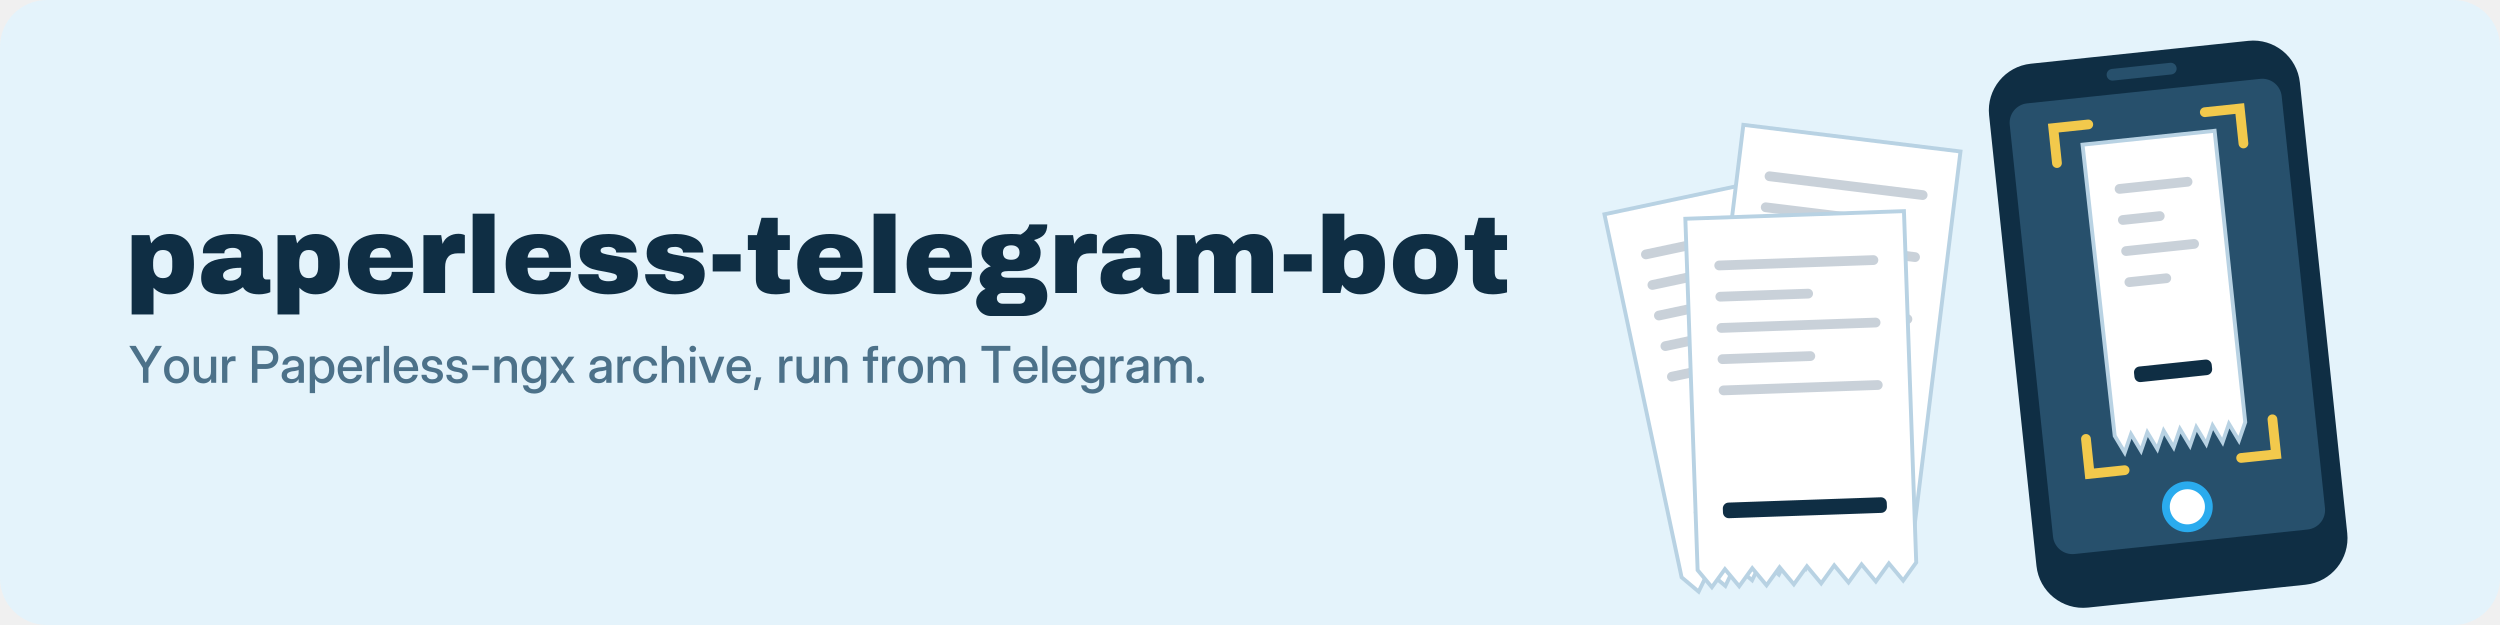
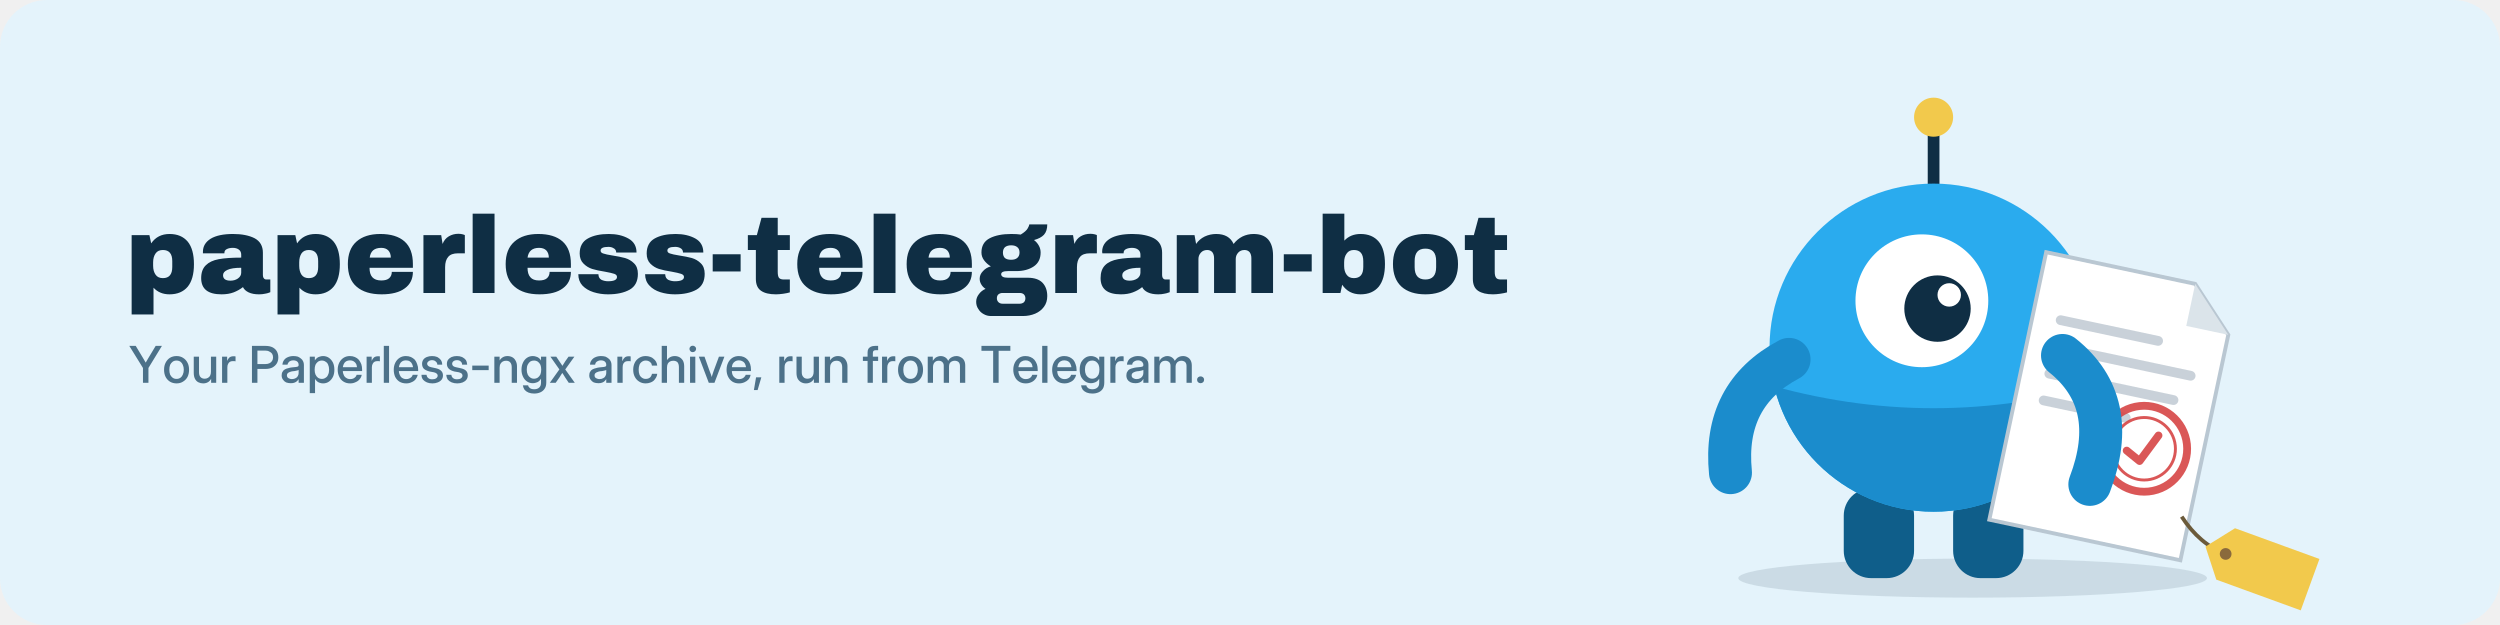
<svg xmlns="http://www.w3.org/2000/svg" viewBox="0 0 1280 320" width="1280" height="320" role="img" aria-label="paperless-telegram-bot">
  <defs>
    <clipPath id="c">
      <rect width="1280" height="320" rx="24" />
    </clipPath>
  </defs>
  <g clip-path="url(#c)">
    <rect width="1280" height="320" fill="#e4f3fb" />
    <path fill="#0f2e44" d="m99.3 135.3q0 7.6-3.2 11.5-3.3 3.9-9.3 3.9-5.1 0-8.2-3.4l0 13.7-11.2 0 0-40.6 9.1 0 .9 4.2q3.3-4.8 9.4-4.8 6 0 9.3 3.9 3.2 3.9 3.2 11.6zm-20.9-1l0 1.8q0 2.8 1.3 4.6 1.2 1.7 3.7 1.7 4.8 0 4.8-5.7l0-3q0-5.7-4.8-5.7-2.5 0-3.7 1.7-1.3 1.8-1.3 4.6zm56.2-4.9l0 11.5q0 1 .5 1.6 .4.6 1.3.6l2 0 0 6.5q-.1.1-.8.3-.7.3-2 .5-1.3.3-3 .3-3.2 0-5.3-1-2.1-1-2.9-2.7-2.2 1.7-4.8 2.7-2.6 1-6.2 1-10.4 0-10.4-8.3 0-4.3 2.4-6.6 2.3-2.3 6.6-3.1 4.4-.8 11.5-.8l0-1.5q0-1.7-1.2-2.6-1.2-.9-3.1-.9-1.8 0-3 .6-1.3.6-1.3 1.9l0 .3-11 0q0-.3 0-.8 0-4.2 4-6.7 4-2.4 11.4-2.4 6.8 0 11.1 2.2 4.2 2.3 4.2 7.4zm-20.4 11.5q0 2.8 3.8 2.8 2.2 0 3.8-1.1 1.7-1.2 1.7-3l0-2.5q-4.8 0-7.1 1.1-2.2 1-2.2 2.7zm59.8-5.6q0 7.6-3.2 11.5-3.3 3.9-9.2 3.9-5.2 0-8.3-3.4l0 13.7-11.2 0 0-40.6 9.1 0 .9 4.2q3.3-4.8 9.5-4.8 5.9 0 9.2 3.9 3.2 3.9 3.2 11.6zm-20.8-1l0 1.8q0 2.8 1.2 4.6 1.2 1.7 3.7 1.7 4.8 0 4.8-5.7l0-3q0-5.7-4.8-5.7-2.5 0-3.7 1.7-1.2 1.8-1.2 4.6zm58.2.9l0 1.9-22.2 0q0 3.2 1.4 4.8 1.5 1.7 4.6 1.7 2.8 0 4.1-1.2 1.3-1.2 1.3-3.2l10.8 0q0 5.4-4.1 8.4-4.1 3.1-11.9 3.1-8.3 0-12.8-3.9-4.5-3.8-4.5-11.6 0-7.6 4.4-11.5 4.4-3.9 12.2-3.9 8.1 0 12.4 3.8 4.3 3.8 4.3 11.6zm-22.1-3.3l10.8 0q0-2.3-1.3-3.7-1.3-1.3-3.6-1.3-5.3 0-5.9 5zm48.7-11.5l0 9.3-3.5 0q-3.5 0-5 1.8-1.6 1.8-1.6 5.3l0 13.2-11.1 0 0-29.6 9.1 0 .7 4.5q1-2.6 3.2-3.9 2.2-1.3 4.9-1.3 1.3 0 2.3.3 1 .3 1 .4zm4 29.6l0-40.6 11.2 0 0 40.6zm50.3-14.8l0 1.9-22.2 0q0 3.2 1.4 4.8 1.4 1.7 4.5 1.7 2.8 0 4.1-1.2 1.3-1.2 1.3-3.2l10.9 0q0 5.4-4.1 8.4-4.1 3.1-12 3.1-8.2 0-12.7-3.9-4.6-3.8-4.6-11.6 0-7.6 4.5-11.5 4.4-3.9 12.2-3.9 8.1 0 12.4 3.8 4.3 3.8 4.3 11.6zm-22.2-3.3l10.9 0q0-2.3-1.3-3.7-1.3-1.3-3.7-1.3-5.2 0-5.9 5zm55.8-2.6l-10.4 0q0-1.6-1.5-2.3-1-.6-2.5-.6-4 0-4 1.9 0 1.1 1.4 1.5 1.4.5 4.6 1 3.9.6 6.5 1.3 2.7.8 4.6 2.7 2 1.9 2 5.4 0 5.7-4.2 8.1-4.3 2.4-11.1 2.4-3.9 0-7.4-1.1-3.5-1.1-5.7-3.4-2.1-2.3-2.1-5.8l10.3 0 0 .2q.1 1.9 1.6 2.7 1.6.7 3.3.7 4.6 0 4.6-2.2 0-1.1-1.4-1.6-1.5-.5-4.8-1.1-3.9-.6-6.5-1.4-2.5-.8-4.4-2.7-2-1.9-2-5.2 0-5.4 4.2-7.7 4.1-2.3 10.7-2.3 5.9 0 10 2.3 4.2 2.3 4.2 7.2zm34.2 0l-10.4 0q0-1.6-1.4-2.3-1.1-.6-2.6-.6-4 0-4 1.9 0 1.1 1.4 1.5 1.4.5 4.6 1 3.9.6 6.5 1.3 2.7.8 4.6 2.7 2 1.9 2 5.4 0 5.7-4.2 8.1-4.3 2.4-11.1 2.4-3.9 0-7.4-1.1-3.5-1.1-5.6-3.4-2.2-2.3-2.2-5.8l10.3 0 0 .2q.1 1.9 1.6 2.7 1.6.7 3.3.7 4.7 0 4.7-2.2 0-1.1-1.5-1.6-1.5-.5-4.8-1.1-3.9-.6-6.5-1.4-2.5-.8-4.4-2.7-1.9-1.9-1.9-5.2 0-5.4 4.1-7.7 4.1-2.3 10.7-2.3 5.9 0 10.1 2.3 4.1 2.3 4.1 7.2zm4.8 9.7l0-8.8 14.3 0 0 8.8zm39.5-18.6l0 7.6-6.2 0 0 11.2q0 2.1.6 3 .7.9 2.5.9l3.1 0 0 6.6q-1.3.4-3.4.7-2.2.3-3.7.3-5 0-7.6-1.8-2.7-1.8-2.7-6.1l0-14.8-4.1 0 0-7.6 4.6 0 2.4-8.9 8.3 0 0 8.9zm37.2 14.8l0 1.9-22.2 0q0 3.2 1.4 4.8 1.4 1.7 4.5 1.7 2.8 0 4.1-1.2 1.3-1.2 1.3-3.2l10.9 0q0 5.4-4.1 8.4-4.1 3.1-12 3.1-8.2 0-12.7-3.9-4.6-3.8-4.6-11.6 0-7.6 4.5-11.5 4.4-3.9 12.2-3.9 8.1 0 12.4 3.8 4.3 3.8 4.3 11.6zm-22.2-3.3l10.9 0q0-2.3-1.3-3.7-1.3-1.3-3.7-1.3-5.3 0-5.9 5zm27.9 18.1l0-40.6 11.2 0 0 40.6zm50.3-14.8l0 1.9-22.2 0q0 3.2 1.4 4.8 1.4 1.7 4.5 1.7 2.8 0 4.1-1.2 1.3-1.2 1.3-3.2l10.9 0q0 5.4-4.1 8.4-4.1 3.1-12 3.1-8.2 0-12.7-3.9-4.6-3.8-4.6-11.6 0-7.6 4.5-11.5 4.4-3.9 12.2-3.9 8.1 0 12.4 3.8 4.3 3.8 4.3 11.6zm-22.2-3.3l10.9 0q0-2.3-1.3-3.7-1.3-1.3-3.7-1.3-5.3 0-5.9 5zm54-9q1.6 1.2 2.5 2.9 .9 1.6.9 3.5 0 4.7-3.5 7.1-3.6 2.4-8.9 2.4l-4.3 0q-3.5 0-3.5 1.6 0 .8.8 1.3 .8.5 2.7.5l10.1 0q5 0 7.5 2.5 2.5 2.6 2.5 6.9 0 3.2-1.7 5.5-1.7 2.3-4.5 3.5-2.9 1.2-6.2 1.2l-16.5 0q-2 0-3.7-1-1.7-.9-2.7-2.6-1.1-1.6-1.1-3.7 0-2.1 1.4-3.9 1.3-1.8 3.4-2.7-1.4-.9-2.2-2.3-.8-1.3-.8-2.9 0-2.2 1.7-3.9 1.6-1.8 4-2.4-2.2-1.4-3.5-3.2-1.3-1.8-1.3-3.9 0-5.1 4.2-7.3 4.2-2.2 11.1-2.2 3 0 4.8.3 2.8-1.7 3.6-3.2 .8-1.4.8-2l9.2 0q0 3.4-1.7 5.3-1.7 1.8-5.1 2.7zm-15.9 6.4q0 1.8 1 2.8 1.1.9 3.2.9 2 0 3.1-.9 1.2-1 1.2-2.8 0-1.9-1.2-2.8-1.1-.9-3.1-.9-1.9 0-3.1.9-1.1 1-1.1 2.8zm-3.1 23.4q0 1.3.9 2.1 .8.7 2 .7l8.8 0q1.2 0 2.1-.7 .8-.8.8-2.1 0-1.2-.8-2-.8-.7-2.1-.7l-8.8 0q-1.2 0-2.1.7-.8.7-.8 2zm51.2-32.3l0 9.3-3.6 0q-3.5 0-5 1.8-1.6 1.8-1.6 5.3l0 13.2-11.1 0 0-29.6 9.1 0 .7 4.5q1-2.6 3.2-3.9 2.2-1.3 5-1.3 1.2 0 2.3.3 1 .3 1 .4zm33.4 9l0 11.5q0 1 .5 1.6 .4.6 1.3.6l2.1 0 0 6.5q-.2.1-.9.3-.7.3-2 .5-1.3.3-3 .3-3.2 0-5.3-1-2.1-1-2.9-2.7-2.1 1.7-4.8 2.7-2.6 1-6.1 1-10.4 0-10.4-8.3 0-4.3 2.3-6.6 2.3-2.3 6.7-3.1 4.3-.8 11.4-.8l0-1.5q0-1.7-1.2-2.6-1.2-.9-3.1-.9-1.7 0-3 .6-1.3.6-1.3 1.9l0 .3-10.9 0q-.1-.3-.1-.8 0-4.2 4-6.7 4-2.4 11.5-2.4 6.7 0 11 2.2 4.2 2.3 4.2 7.4zm-20.4 11.5q0 2.8 3.8 2.8 2.2 0 3.9-1.1 1.6-1.2 1.6-3l0-2.5q-4.8 0-7 1.1-2.3 1-2.3 2.7zm77.2-10.1l0 19.2-11.1 0 0-17.8q0-1.9-.9-3.1-1-1.1-2.6-1.1-2 0-3.2 1.3-1.3 1.4-1.3 3.3l0 17.4-11.1 0 0-17.8q0-1.9-.9-3.1-1-1.1-2.6-1.1-2 0-3.2 1.3-1.3 1.4-1.3 3.3l0 17.4-11.1 0 0-29.6 9.1 0 .8 4.5q1.6-2.4 4.4-3.8 2.8-1.3 5.9-1.3 6.6 0 8.9 5.1 1.8-2.4 4.5-3.8 2.7-1.3 5.7-1.3 5 0 7.5 2.8 2.5 2.9 2.5 8.2zm5.5 8.2l0-8.8 14.3 0 0 8.8zm39.3-19.2q6 0 9.3 3.9 3.2 3.8 3.2 11.5 0 7.6-3.2 11.6-3.3 3.9-9.3 3.9-6.1 0-9.4-4.9l-.9 4.2-9.1 0 0-40.6 11.1 0 0 13.8q3.2-3.4 8.3-3.4zm-8.4 14.5l0 1.9q0 2.8 1.3 4.5 1.2 1.7 3.7 1.7 4.8 0 4.8-5.7l0-2.9q0-5.8-4.8-5.8-2.5 0-3.7 1.8-1.3 1.7-1.3 4.5zm58.3.9q0 7.6-4.5 11.5-4.4 4-12.2 4-7.8 0-12.2-3.9-4.4-4-4.4-11.6 0-7.6 4.4-11.5 4.4-3.9 12.2-3.9 7.8 0 12.2 3.9 4.5 4 4.5 11.5zm-22.2-1.6l0 3.2q0 6.3 5.5 6.3 5.5 0 5.5-6.3l0-3.2q0-6.3-5.5-6.3-5.5 0-5.5 6.3zm47.3-13.2l0 7.6-6.3 0 0 11.2q0 2.1.7 3 .6.9 2.4.9l3.2 0 0 6.6q-1.4.4-3.5.7-2.1.3-3.7.3-4.9 0-7.6-1.8-2.7-1.8-2.7-6.1l0-14.8-4.1 0 0-7.6 4.6 0 2.4-8.9 8.3 0 0 8.9z" />
    <path fill="#4c7189" d="m73.2 196l0-7.6-7-11.3 3.3 0 3.6 6q.5.8 1 1.7 .5.9 1 1.7l-1 0q.5-.8 1-1.7 .5-.9 1-1.7l3.6-6 3.2 0-6.9 11.3 0 7.6zm17.2.3q-1.9 0-3.4-.9-1.4-.9-2.2-2.4-.8-1.6-.8-3.7 0-2.1.8-3.6 .8-1.6 2.2-2.5 1.5-.9 3.4-.9 1.9 0 3.3.9 1.5.9 2.3 2.5 .8 1.5.8 3.6 0 2.1-.8 3.7-.8 1.5-2.3 2.4-1.4.9-3.3.9zm0-2.3q1.1 0 2-.6 .8-.6 1.2-1.6 .5-1.1.5-2.5 0-1.4-.5-2.5-.4-1-1.2-1.6-.9-.6-2-.6-1.2 0-2 .6-.8.6-1.3 1.6-.4 1.1-.4 2.5 0 1.4.4 2.5 .5 1 1.3 1.6 .8.6 2 .6zm13.6 2.3q-1.3 0-2.5-.6-1.1-.6-1.7-1.8-.6-1.2-.6-3l0-8.3 2.7 0 0 8q0 1.6.7 2.4 .8.9 2.2.9 .9 0 1.6-.4 .8-.4 1.2-1.2 .4-.8.4-2l0-7.7 2.7 0 0 13.4-2.6 0 0-3.3 .6 0q-.7 1.8-1.8 2.7-1.2.9-2.9.9zm9.7-.3l0-13.4 2.6 0 0 2.2 0 0q.4-1.1 1.2-1.8 .8-.6 2.1-.6 .3 0 .5 0 .3.1.5.1l0 2.5q-.2 0-.6-.1-.4 0-.9 0-.7 0-1.3.3-.7.4-1 1.1-.4.7-.4 1.8l0 7.9zm15.3 0l0-18.9 7 0q2 0 3.5.7 1.4.7 2.2 2 .8 1.4.8 3.2 0 1.8-.8 3.1-.8 1.3-2.3 2.1-1.5.7-3.5.7l-5.5 0 0-2.5 5.4 0q1.3 0 2.1-.4 .9-.4 1.4-1.2 .5-.8.5-1.8 0-1.1-.5-1.9-.5-.7-1.4-1.1-.8-.5-2.1-.5l-4 0 0 16.5zm19.9.2q-1.3 0-2.4-.4-1-.5-1.6-1.4-.7-.9-.7-2.2 0-1.2.5-1.9 .4-.8 1.2-1.2 .7-.4 1.7-.6 .9-.3 1.9-.4 1.3-.1 2-.2 .8-.1 1.1-.3 .3-.2.3-.7l0-.1q0-.7-.3-1.2-.3-.5-.9-.8-.7-.3-1.5-.3-.9 0-1.5.3-.7.3-1 .8-.4.5-.5 1.1l-2.6 0q.1-1.3.8-2.3 .7-1 1.9-1.5 1.3-.6 2.9-.6 1.3 0 2.3.3 .9.4 1.6 1 .7.5 1.1 1.4 .4.8.4 1.8l0 9.2-2.7 0 0-1.9 0 0q-.3.5-.8 1-.5.5-1.3.8-.7.3-1.9.3zm.5-2.1q1.2 0 2-.5 .8-.4 1.1-1.1 .4-.7.4-1.5l0-1.6q-.1.1-.4.2-.4.1-.8.2-.4.1-1 .2-.5.1-1 .1-.7.1-1.4.4-.6.2-1 .6-.4.4-.4 1.1 0 .6.3 1 .3.4.9.6 .6.3 1.3.3zm9.2 7.2l0-18.7 2.6 0 0 1.9 0 0q.5-.7 1.1-1.2 .6-.5 1.4-.7 .8-.3 1.7-.3 1.7 0 3 .9 1.3.9 2.1 2.5 .7 1.5.7 3.6 0 2.1-.7 3.6-.8 1.6-2.1 2.5-1.3.9-3 .9-.9 0-1.7-.3-.7-.2-1.3-.7-.7-.6-1.1-1.3l0 0 0 7.3zm6.2-7.3q1.1 0 1.9-.6 .9-.5 1.3-1.6 .5-1 .5-2.5 0-1.5-.5-2.6-.4-1-1.3-1.5-.8-.6-1.9-.6-1.1 0-2 .6-.8.6-1.3 1.6-.4 1.1-.4 2.5 0 1.4.4 2.4 .5 1.1 1.3 1.7 .9.6 2 .6zm14.5 2.3q-2 0-3.4-.9-1.5-.9-2.2-2.5-.8-1.6-.8-3.6 0-2 .8-3.6 .8-1.6 2.2-2.5 1.4-.9 3.2-.9 1.5 0 2.6.5 1.2.5 2 1.4 .8 1 1.3 2.3 .4 1.2.4 2.8l0 .7-11.3 0 0-2 9.9 0-1.2.6q0-1.2-.4-2.2-.5-.9-1.3-1.4-.8-.5-1.9-.5-1.1 0-2 .5-.8.5-1.2 1.4-.5 1-.5 2.2l0 1.2q0 1.2.5 2.2 .4 1 1.3 1.5 .8.6 2 .6 .9 0 1.6-.3 .6-.3 1.1-.8 .4-.4.6-1.1l2.6 0q-.2 1.3-1.1 2.3-.8 1-2.1 1.5-1.2.6-2.7.6zm8.4-.3l0-13.4 2.6 0 0 2.2 0 0q.4-1.1 1.2-1.8 .8-.6 2.1-.6 .3 0 .5 0 .3.1.4.1l0 2.5q-.1 0-.5-.1-.4 0-.9 0-.7 0-1.3.3-.7.4-1 1.1-.4.7-.4 1.8l0 7.9zm11.5-18.9l0 18.9-2.7 0 0-18.9zm8.8 19.2q-2 0-3.5-.9-1.4-.9-2.2-2.5-.7-1.6-.7-3.6 0-2 .8-3.6 .8-1.6 2.2-2.5 1.4-.9 3.2-.9 1.4 0 2.6.5 1.1.5 2 1.4 .8 1 1.2 2.3 .5 1.2.5 2.8l0 .7-11.3 0 0-2 9.9 0-1.2.6q0-1.2-.5-2.2-.4-.9-1.2-1.4-.8-.5-2-.5-1.1 0-1.9.5-.8.5-1.2 1.4-.5 1-.5 2.2l0 1.2q0 1.2.5 2.2 .4 1 1.2 1.5 .9.6 2.1.6 .9 0 1.5-.3 .7-.3 1.2-.8 .4-.4.6-1.1l2.6 0q-.3 1.3-1.1 2.3-.8 1-2.1 1.5-1.2.6-2.7.6zm13.4 0q-1.6 0-2.8-.5-1.2-.5-2-1.4-.8-1-.8-2.5l2.6 0q.1 1.1.9 1.7 .7.6 2 .6 1.3 0 2-.5 .8-.6.8-1.4 0-.6-.6-1.1-.5-.4-1.4-.6l-2.2-.4q-1.9-.5-2.9-1.4-.9-1-.9-2.5 0-1.2.6-2.1 .6-.9 1.8-1.4 1.2-.5 2.7-.5 1.5 0 2.7.5 1.1.6 1.8 1.5 .7 1 .7 2.4l-2.5 0q0-1-.8-1.6-.7-.7-1.9-.7-1.1 0-1.8.6-.7.5-.7 1.3 0 .6.6 1.1 .5.4 1.4.6l2.3.5q1.9.4 2.8 1.3 1 .9 1 2.4 0 1.3-.7 2.2-.7.9-2 1.4-1.2.5-2.7.5zm12.7 0q-1.5 0-2.8-.5-1.2-.5-2-1.4-.7-1-.8-2.5l2.6 0q.1 1.1.9 1.7 .7.6 2 .6 1.3 0 2-.5 .8-.6.8-1.4 0-.6-.5-1.1-.6-.4-1.4-.6l-2.3-.4q-1.9-.5-2.8-1.4-1-1-1-2.5 0-1.2.6-2.1 .7-.9 1.8-1.4 1.2-.5 2.7-.5 1.5 0 2.7.5 1.2.6 1.9 1.5 .6 1 .7 2.4l-2.6 0q0-1-.7-1.6-.7-.7-1.9-.7-1.2 0-1.9.6-.6.5-.6 1.3 0 .6.5 1.1 .5.4 1.4.6l2.3.5q2 .4 2.9 1.3 .9.9.9 2.4 0 1.3-.7 2.2-.7.9-1.9 1.4-1.3.5-2.8.5zm16.1-9.1l0 2.3-8.4 0 0-2.3zm5.6 1.1l0 7.7-2.7 0 0-13.4 2.7 0 0 3.3-.6 0q.6-1.8 1.8-2.7 1.2-.9 2.8-.9 1.4 0 2.5.6 1.1.6 1.7 1.8 .7 1.2.7 2.9l0 8.4-2.7 0 0-8q0-1.6-.8-2.5-.7-.8-2.1-.8-1 0-1.7.4-.7.4-1.1 1.1-.5.8-.5 2.1zm17.7 13.2q-1.6 0-2.9-.5-1.2-.5-2-1.4-.7-1-.9-2.3l2.7 0q.1.7.6 1.1 .4.5 1.1.7 .6.2 1.4.2 1.7 0 2.6-.9 .9-.8.9-2.5l0-2 0 0q-.5.8-1.1 1.3-.6.5-1.4.7-.8.3-1.7.3-1.7 0-3-.9-1.3-.9-2-2.4-.8-1.6-.8-3.6 0-2.1.8-3.7 .7-1.5 2-2.4 1.3-.9 3-.9 .9 0 1.7.3 .8.2 1.4.7 .7.5 1.1 1.3l0 0 0-2 2.7 0 0 13.2q0 2.1-.9 3.3-.8 1.2-2.2 1.8-1.4.6-3.1.6zm-.1-7.6q1.1 0 2-.6 .8-.6 1.3-1.6 .4-1.1.4-2.5 0-1.4-.4-2.4-.5-1-1.3-1.6-.9-.6-2-.6-1.1 0-1.9.5-.8.6-1.3 1.6-.5 1-.5 2.5 0 1.5.5 2.6 .5 1 1.3 1.5 .8.6 1.9.6zm8.1 2.1l5.5-7.7 0 1.7-5.2-7.4 3 0 1.6 2.4q.6.8 1.1 1.6 .5.8 1 1.6l-1.1 0q.5-.8 1-1.6 .5-.8 1-1.6l1.7-2.4 3 0-5.3 7.4 0-1.7 5.5 7.7-3.1 0-1.8-2.7q-.5-.8-1-1.6-.5-.7-1-1.5l1 0q-.5.8-1 1.5-.5.8-1 1.6l-1.9 2.7zm24.9.2q-1.3 0-2.4-.4-1-.5-1.6-1.4-.7-.9-.7-2.2 0-1.2.5-1.9 .4-.8 1.2-1.2 .7-.4 1.7-.6 .9-.3 1.9-.4 1.3-.1 2-.2 .8-.1 1.1-.3 .3-.2.3-.7l0-.1q0-.7-.3-1.2-.3-.5-.9-.8-.7-.3-1.5-.3-.9 0-1.5.3-.7.3-1.1.8-.3.5-.4 1.1l-2.6 0q0-1.3.8-2.3 .7-1 1.9-1.5 1.3-.6 2.9-.6 1.3 0 2.3.3 .9.4 1.6 1 .7.5 1.1 1.4 .4.8.4 1.8l0 9.2-2.7 0 0-1.9 0 0q-.3.5-.8 1-.5.5-1.3.8-.7.3-1.9.3zm.5-2.1q1.2 0 2-.5 .8-.4 1.1-1.1 .4-.7.4-1.5l0-1.6q-.1.1-.4.2-.4.1-.8.2-.4.1-1 .2-.5.1-1 .1-.7.1-1.4.4-.6.2-1 .6-.4.4-.4 1.1 0 .6.3 1 .3.4.9.6 .6.3 1.3.3zm9.2 1.9l0-13.4 2.5 0 0 2.2 .1 0q.4-1.1 1.2-1.8 .7-.6 2-.6 .3 0 .6 0 .2.1.4.1l0 2.5q-.1 0-.5-.1-.4 0-.9 0-.8 0-1.4.3-.6.4-1 1.1-.3.7-.3 1.8l0 7.9zm14.5.3q-1.9 0-3.3-.9-1.5-.9-2.3-2.5-.8-1.5-.8-3.6 0-2 .8-3.6 .8-1.6 2.3-2.5 1.4-.9 3.3-.9 1.2 0 2.3.4 1 .3 1.7 1 .8.6 1.3 1.5 .5.9.6 2l-2.7 0q-.1-.6-.3-1.1-.3-.4-.7-.8-.4-.3-.9-.5-.6-.2-1.3-.2-1.1 0-1.9.6-.9.6-1.3 1.6-.4 1.1-.4 2.5 0 1.4.4 2.5 .4 1 1.3 1.6 .8.6 1.9.6 .7 0 1.3-.2 .5-.2.9-.5 .4-.4.6-.8 .3-.5.4-1.1l2.7 0q-.1 1.1-.6 1.9-.5.9-1.2 1.6-.8.7-1.8 1-1.1.4-2.3.4zm10.9-8l0 7.7-2.7 0 0-18.9 2.7 0 0 8.8-.7 0q.6-1.8 1.8-2.7 1.2-.9 2.9-.9 1.3 0 2.4.6 1.1.6 1.8 1.8 .6 1.2.6 2.9l0 8.4-2.7 0 0-8q0-1.6-.7-2.5-.8-.8-2.2-.8-.9 0-1.7.4-.7.4-1.1 1.1-.4.8-.4 2.1zm11.8 7.7l0-13.4 2.7 0 0 13.4zm1.4-15.7q-.8 0-1.2-.5-.5-.5-.5-1.2 0-.7.5-1.1 .4-.5 1.2-.5 .7 0 1.2.5 .5.4.5 1.1 0 .7-.5 1.2-.5.5-1.2.5zm8.2 15.7l-5.1-13.4 2.9 0 2.6 7.3q.4 1.1.8 2.1 .3 1.1.6 2.1l-.6 0q.3-1 .6-2.1 .4-1 .7-2.1l2.7-7.3 2.8 0-5.1 13.4zm15.5.3q-2 0-3.4-.9-1.4-.9-2.2-2.5-.8-1.6-.8-3.6 0-2 .8-3.6 .8-1.6 2.2-2.5 1.4-.9 3.3-.9 1.4 0 2.6.5 1.1.5 1.9 1.4 .9 1 1.3 2.3 .4 1.2.4 2.8l0 .7-11.3 0 0-2 9.9 0-1.1.6q0-1.2-.5-2.2-.4-.9-1.3-1.4-.8-.5-1.9-.5-1.1 0-1.9.5-.8.5-1.3 1.4-.4 1-.4 2.2l0 1.2q0 1.2.4 2.2 .5 1 1.3 1.5 .8.6 2.1.6 .8 0 1.5-.3 .7-.3 1.1-.8 .5-.4.7-1.1l2.5 0q-.2 1.3-1 2.3-.9 1-2.1 1.5-1.3.6-2.8.6zm7.6 3.4l1.1-6.5 2.7 0-1.9 6.5zm13-3.7l0-13.4 2.5 0 0 2.2 .1 0q.4-1.1 1.2-1.8 .7-.6 2-.6 .3 0 .6 0 .2.1.4.1l0 2.5q-.1 0-.5-.1-.4 0-.9 0-.8 0-1.4.3-.6.4-1 1.1-.3.7-.3 1.8l0 7.9zm13.6.3q-1.3 0-2.4-.6-1.1-.6-1.8-1.8-.6-1.2-.6-3l0-8.3 2.7 0 0 8q0 1.6.8 2.4 .7.9 2.1.9 .9 0 1.7-.4 .7-.4 1.1-1.2 .4-.8.4-2l0-7.7 2.7 0 0 13.4-2.6 0 0-3.3 .6 0q-.6 1.8-1.8 2.7-1.2.9-2.9.9zm12.4-8l0 7.7-2.7 0 0-13.4 2.7 0 0 3.3-.6 0q.6-1.8 1.8-2.7 1.2-.9 2.8-.9 1.4 0 2.5.6 1.1.6 1.7 1.8 .7 1.2.7 2.9l0 8.4-2.7 0 0-8q0-1.6-.8-2.5-.7-.8-2.1-.8-1 0-1.7.4-.7.4-1.1 1.1-.5.8-.5 2.1zm24.6-5.7l0 2.2-7.8 0 0-2.2zm-5.4 13.4l0-15.6q0-1 .4-1.8 .5-.7 1.3-1.1 .9-.4 2.1-.4 .5 0 1 0 .4 0 .6 0l0 2.2q-.1 0-.5 0-.4 0-.7 0-.8 0-1.2.4-.3.3-.3 1.2l0 15.1zm7.4 0l0-13.4 2.6 0 0 2.2 0 0q.4-1.1 1.2-1.8 .8-.6 2.1-.6 .3 0 .5 0 .3.1.4.1l0 2.5q-.1 0-.5-.1-.4 0-.9 0-.7 0-1.3.3-.7.4-1 1.1-.4.7-.4 1.8l0 7.9zm14.6.3q-1.9 0-3.4-.9-1.4-.9-2.2-2.4-.8-1.6-.8-3.7 0-2.1.8-3.6 .8-1.6 2.2-2.5 1.5-.9 3.4-.9 1.9 0 3.4.9 1.4.9 2.2 2.5 .8 1.5.8 3.6 0 2.1-.8 3.7-.8 1.5-2.2 2.4-1.5.9-3.4.9zm0-2.3q1.1 0 2-.6 .8-.6 1.2-1.6 .5-1.1.5-2.5 0-1.4-.5-2.5-.4-1-1.2-1.6-.9-.6-2-.6-1.1 0-2 .6-.8.6-1.3 1.6-.4 1.1-.4 2.5 0 1.4.4 2.5 .5 1 1.3 1.6 .8.6 2 .6zm8.8 2l0-13.4 2.6 0 0 2.8-.3 0q.4-1 1.1-1.7 .6-.7 1.4-1 .9-.4 1.8-.4 1.5 0 2.7.9 1.1.9 1.3 2.2l-.4 0q.3-.9.9-1.6 .6-.7 1.6-1.1 .9-.4 2-.4 1.2 0 2.2.6 1.1.5 1.7 1.6 .6 1.1.6 2.7l0 8.8-2.7 0 0-8.6q0-1.4-.8-2.1-.8-.6-1.9-.6-.9 0-1.6.4-.6.3-1 1-.3.7-.3 1.5l0 8.4-2.7 0 0-8.8q0-1.1-.7-1.8-.7-.7-1.9-.7-.8 0-1.4.3-.7.4-1.1 1.1-.4.8-.4 1.8l0 8.1zm27.5-16.4l0-2.5 14.8 0 0 2.5-6 0 0 16.4-2.8 0 0-16.4zm22.7 16.7q-2 0-3.4-.9-1.5-.9-2.2-2.5-.8-1.6-.8-3.6 0-2 .8-3.6 .8-1.6 2.2-2.5 1.4-.9 3.2-.9 1.5 0 2.6.5 1.2.5 2 1.4 .8 1 1.3 2.3 .4 1.2.4 2.8l0 .7-11.3 0 0-2 9.9 0-1.2.6q0-1.2-.4-2.2-.5-.9-1.3-1.4-.8-.5-1.9-.5-1.1 0-1.9.5-.9.5-1.3 1.4-.5 1-.5 2.2l0 1.2q0 1.2.5 2.2 .4 1 1.3 1.5 .8.6 2 .6 .9 0 1.6-.3 .7-.3 1.1-.8 .4-.4.6-1.1l2.6 0q-.2 1.3-1.1 2.3-.8 1-2 1.5-1.3.6-2.8.6zm11.1-19.2l0 18.9-2.7 0 0-18.9zm8.7 19.2q-1.9 0-3.4-.9-1.4-.9-2.2-2.5-.7-1.6-.7-3.6 0-2 .8-3.6 .8-1.6 2.2-2.5 1.4-.9 3.2-.9 1.4 0 2.6.5 1.1.5 2 1.4 .8 1 1.2 2.3 .5 1.2.5 2.8l0 .7-11.3 0 0-2 9.9 0-1.2.6q0-1.2-.5-2.2-.4-.9-1.2-1.4-.9-.5-2-.5-1.1 0-1.9.5-.8.5-1.3 1.4-.4 1-.4 2.2l0 1.2q0 1.2.4 2.2 .5 1 1.3 1.5 .9.6 2.1.6 .9 0 1.5-.3 .7-.3 1.2-.8 .4-.4.6-1.1l2.6 0q-.3 1.3-1.1 2.3-.8 1-2.1 1.5-1.2.6-2.8.6zm14.3 5.2q-1.6 0-2.9-.5-1.2-.5-2-1.4-.7-1-.9-2.3l2.7 0q.1.7.6 1.1 .4.5 1.1.7 .6.2 1.4.2 1.6 0 2.6-.9 .9-.8.9-2.5l0-2 0 0q-.5.8-1.1 1.3-.7.5-1.4.7-.8.3-1.7.3-1.7 0-3-.9-1.3-.9-2.1-2.4-.7-1.6-.7-3.6 0-2.1.7-3.7 .8-1.5 2.1-2.4 1.3-.9 3-.9 .9 0 1.7.3 .7.2 1.4.7 .6.5 1.1 1.3l0 0 0-2 2.6 0 0 13.2q0 2.1-.8 3.3-.8 1.2-2.2 1.8-1.4.6-3.1.6zm-.1-7.6q1.1 0 2-.6 .8-.6 1.3-1.6 .4-1.1.4-2.5 0-1.4-.4-2.4-.5-1-1.3-1.6-.9-.6-2-.6-1.1 0-1.9.5-.8.6-1.3 1.6-.5 1-.5 2.5 0 1.5.5 2.6 .5 1 1.3 1.5 .8.6 1.9.6zm9.3 2.1l0-13.4 2.5 0 0 2.2 .1 0q.3-1.1 1.1-1.8 .8-.6 2.1-.6 .3 0 .6 0 .2.1.4.1l0 2.5q-.2 0-.6-.1-.4 0-.8 0-.8 0-1.4.3-.6.4-1 1.1-.4.7-.4 1.8l0 7.9zm12.9.2q-1.4 0-2.4-.4-1.1-.5-1.7-1.4-.6-.9-.6-2.2 0-1.2.5-1.9 .4-.8 1.1-1.2 .8-.4 1.7-.6 1-.3 2-.4 1.3-.1 2-.2 .7-.1 1.1-.3 .3-.2.3-.7l0-.1q0-.7-.4-1.2-.3-.5-.9-.8-.6-.3-1.4-.3-.9 0-1.5.3-.7.3-1.1.8-.4.5-.4 1.1l-2.7 0q.1-1.3.8-2.3 .7-1 2-1.5 1.2-.6 2.9-.6 1.2 0 2.2.3 1 .4 1.7 1 .7.5 1.1 1.4 .3.8.3 1.8l0 9.2-2.6 0 0-1.9-.1 0q-.2.5-.7 1-.5.5-1.3.8-.8.3-1.9.3zm.5-2.1q1.2 0 2-.5 .7-.4 1.1-1.1 .4-.7.4-1.5l0-1.6q-.2.1-.5.2-.3.1-.7.2-.5.1-1 .2-.5.1-1 .1-.8.1-1.4.4-.6.2-1 .6-.4.4-.4 1.1 0 .6.3 1 .3.4.9.6 .5.3 1.3.3zm9.1 1.9l0-13.4 2.6 0 0 2.8-.2 0q.4-1 1-1.7 .7-.7 1.5-1 .8-.4 1.7-.4 1.6 0 2.7.9 1.1.9 1.4 2.2l-.4 0q.2-.9.9-1.6 .6-.7 1.5-1.1 .9-.4 2-.4 1.3 0 2.3.6 1 .5 1.6 1.6 .6 1.1.6 2.7l0 8.8-2.7 0 0-8.6q0-1.4-.8-2.1-.8-.6-1.9-.6-.8 0-1.5.4-.6.3-1 1-.4.7-.4 1.5l0 8.4-2.6 0 0-8.8q0-1.1-.7-1.8-.8-.7-1.9-.7-.8 0-1.5.3-.7.4-1.1 1.1-.4.8-.4 1.8l0 8.1zm23.7.2q-.7 0-1.3-.5-.5-.5-.5-1.3 0-.7.5-1.2 .6-.5 1.3-.5 .7 0 1.3.5 .5.5.5 1.2 0 .8-.5 1.3-.6.5-1.3.5z" />
-     <g transform="rotate(-12 896.0 191.0)">
-       <path d="M840 96h112v190l-7.0 9l-7.0 -9l-7.0 9l-7.0 -9l-7.0 9l-7.0 -9l-7.0 9l-7.0 -9l-7.0 9l-7.0 -9l-7.0 9l-7.0 -9l-7.0 9l-7.0 -9l-7.0 9l-7.0 -9z" fill="#ffffff" stroke="#b8d2e3" stroke-width="2" />
-       <rect x="854" y="118" width="84" height="5" rx="2.5" fill="#c9d1d9" />
-       <rect x="854" y="134" width="50" height="5" rx="2.5" fill="#c9d1d9" />
-       <rect x="854" y="150" width="84" height="5" rx="2.5" fill="#c9d1d9" />
-       <rect x="854" y="166" width="50" height="5" rx="2.5" fill="#c9d1d9" />
-       <rect x="854" y="182" width="84" height="5" rx="2.5" fill="#c9d1d9" />
-       <rect x="854" y="252" width="84" height="8" rx="3" fill="#0f2e44" />
+     <ellipse cx="1010" cy="296" rx="120" ry="10" fill="#0f2e44" opacity=".12" />
+     <rect x="944" y="250" width="36" height="46" rx="14" fill="#0f5e8a" />
+     <rect x="1000" y="250" width="36" height="46" rx="14" fill="#0f5e8a" />
+     <path d="M990 98v-34" stroke="#0f2e44" stroke-width="6" stroke-linecap="round" />
+     <circle cx="990" cy="60" r="10" fill="#f2c94c" />
+     <defs>
+       <clipPath id="b">
+         <circle cx="990" cy="178" r="84" />
+       </clipPath>
+     </defs>
+     <circle cx="990" cy="178" r="84" fill="#2aabee" />
+     <path clip-path="url(#b)" d="M902 196q88 26 176 0v120h-176z" fill="#1b8ccc" />
+     <path d="M916 184q-34 18-30 58" stroke="#1b8ccc" stroke-width="22" fill="none" stroke-linecap="round" />
+     <circle cx="984" cy="154" r="34" fill="#ffffff" />
+     <circle cx="992" cy="158" r="17" fill="#0f2e44" />
+     <circle cx="998" cy="151" r="6" fill="#ffffff" />
+     <g transform="rotate(12 1082 208)">
+       <path d="M1032 138h78l22 22v118h-100z" fill="#ffffff" stroke="#b9c7d2" stroke-width="2" />
+       <path d="M1110 138v22h22z" fill="#dbe4ea" />
+       <rect x="1044" y="168" width="56" height="5" rx="2.5" fill="#c9d1d9" />
+       <rect x="1044" y="182" width="76" height="5" rx="2.5" fill="#c9d1d9" />
+       <rect x="1044" y="196" width="70" height="5" rx="2.5" fill="#c9d1d9" />
+       <rect x="1044" y="210" width="48" height="5" rx="2.5" fill="#c9d1d9" />
+       <g transform="rotate(-18 1102 226)" opacity=".9">
+         <circle cx="1102" cy="226" r="22" fill="none" stroke="#d64545" stroke-width="4" />
+         <circle cx="1102" cy="226" r="16" fill="none" stroke="#d64545" stroke-width="1.5" />
+         <path d="M1093 226l6 6 11-12" stroke="#d64545" stroke-width="4" fill="none" stroke-linecap="round" stroke-linejoin="round" />
+       </g>
+       <path d="M1128 256q12 12 26 14" stroke="#6b5a3a" stroke-width="2" fill="none" />
+       <g transform="rotate(8 1154 270)">
+         <path d="M1154 256h46v28h-46l-11-14z" fill="#f2c94c" />
+         <circle cx="1154" cy="270" r="3" fill="#8a6a3c" />
+       </g>
    </g>
-     <g transform="rotate(7 936.0 170.0)">
-       <path d="M880 70h112v200l-7.0 9l-7.0 -9l-7.0 9l-7.0 -9l-7.0 9l-7.0 -9l-7.0 9l-7.0 -9l-7.0 9l-7.0 -9l-7.0 9l-7.0 -9l-7.0 9l-7.0 -9l-7.0 9l-7.0 -9z" fill="#ffffff" stroke="#b8d2e3" stroke-width="2" />
-       <rect x="894" y="92" width="84" height="5" rx="2.5" fill="#c9d1d9" />
-       <rect x="894" y="108" width="50" height="5" rx="2.5" fill="#c9d1d9" />
-       <rect x="894" y="124" width="84" height="5" rx="2.5" fill="#c9d1d9" />
-       <rect x="894" y="140" width="50" height="5" rx="2.5" fill="#c9d1d9" />
-       <rect x="894" y="156" width="84" height="5" rx="2.5" fill="#c9d1d9" />
-       <rect x="894" y="236" width="84" height="8" rx="3" fill="#0f2e44" />
-     </g>
-     <g transform="rotate(-2 922.0 200.0)">
-       <path d="M866 110h112v180l-7.0 9l-7.0 -9l-7.0 9l-7.0 -9l-7.0 9l-7.0 -9l-7.0 9l-7.0 -9l-7.0 9l-7.0 -9l-7.0 9l-7.0 -9l-7.0 9l-7.0 -9l-7.0 9l-7.0 -9z" fill="#ffffff" stroke="#b8d2e3" stroke-width="2" />
-       <rect x="880" y="132" width="84" height="5" rx="2.5" fill="#c9d1d9" />
-       <rect x="880" y="148" width="50" height="5" rx="2.5" fill="#c9d1d9" />
-       <rect x="880" y="164" width="84" height="5" rx="2.5" fill="#c9d1d9" />
-       <rect x="880" y="180" width="50" height="5" rx="2.5" fill="#c9d1d9" />
-       <rect x="880" y="196" width="84" height="5" rx="2.5" fill="#c9d1d9" />
-       <rect x="880" y="256" width="84" height="8" rx="3" fill="#0f2e44" />
-     </g>
-     <g transform="rotate(-6 1110 165)">
-       <rect x="1030" y="26" width="160" height="280" rx="24" fill="#0f2e44" />
-       <rect x="1040" y="46" width="140" height="232" rx="10" fill="#27506c" />
-       <g transform="rotate(0 1110.0 145.0)">
-         <path d="M1076 70h68v150l-4.2 9l-4.2 -9l-4.2 9l-4.2 -9l-4.2 9l-4.2 -9l-4.2 9l-4.2 -9l-4.2 9l-4.2 -9l-4.2 9l-4.2 -9l-4.2 9l-4.2 -9l-4.2 9l-4.2 -9z" fill="#ffffff" stroke="#b8d2e3" stroke-width="2" />
-         <rect x="1090" y="92" width="40" height="5" rx="2.5" fill="#c9d1d9" />
-         <rect x="1090" y="108" width="24" height="5" rx="2.5" fill="#c9d1d9" />
-         <rect x="1090" y="124" width="40" height="5" rx="2.5" fill="#c9d1d9" />
-         <rect x="1090" y="140" width="24" height="5" rx="2.5" fill="#c9d1d9" />
-         <rect x="1090" y="186" width="40" height="8" rx="3" fill="#0f2e44" />
-       </g>
-       <path d="M1062 78v-18h18" stroke="#f2c94c" stroke-width="5" fill="none" stroke-linecap="round" />
-       <path d="M1158 78v-18h-18" stroke="#f2c94c" stroke-width="5" fill="none" stroke-linecap="round" />
-       <path d="M1062 220v18h18" stroke="#f2c94c" stroke-width="5" fill="none" stroke-linecap="round" />
-       <path d="M1158 220v18h-18" stroke="#f2c94c" stroke-width="5" fill="none" stroke-linecap="round" />
-       <circle cx="1110" cy="260" r="11" fill="#ffffff" stroke="#2aabee" stroke-width="4" />
-       <rect x="1092" y="33" width="36" height="6" rx="3" fill="#27506c" />
-     </g>
+     <path d="M1056 182q30 24 14 66" stroke="#1b8ccc" stroke-width="22" fill="none" stroke-linecap="round" />
  </g>
</svg>
